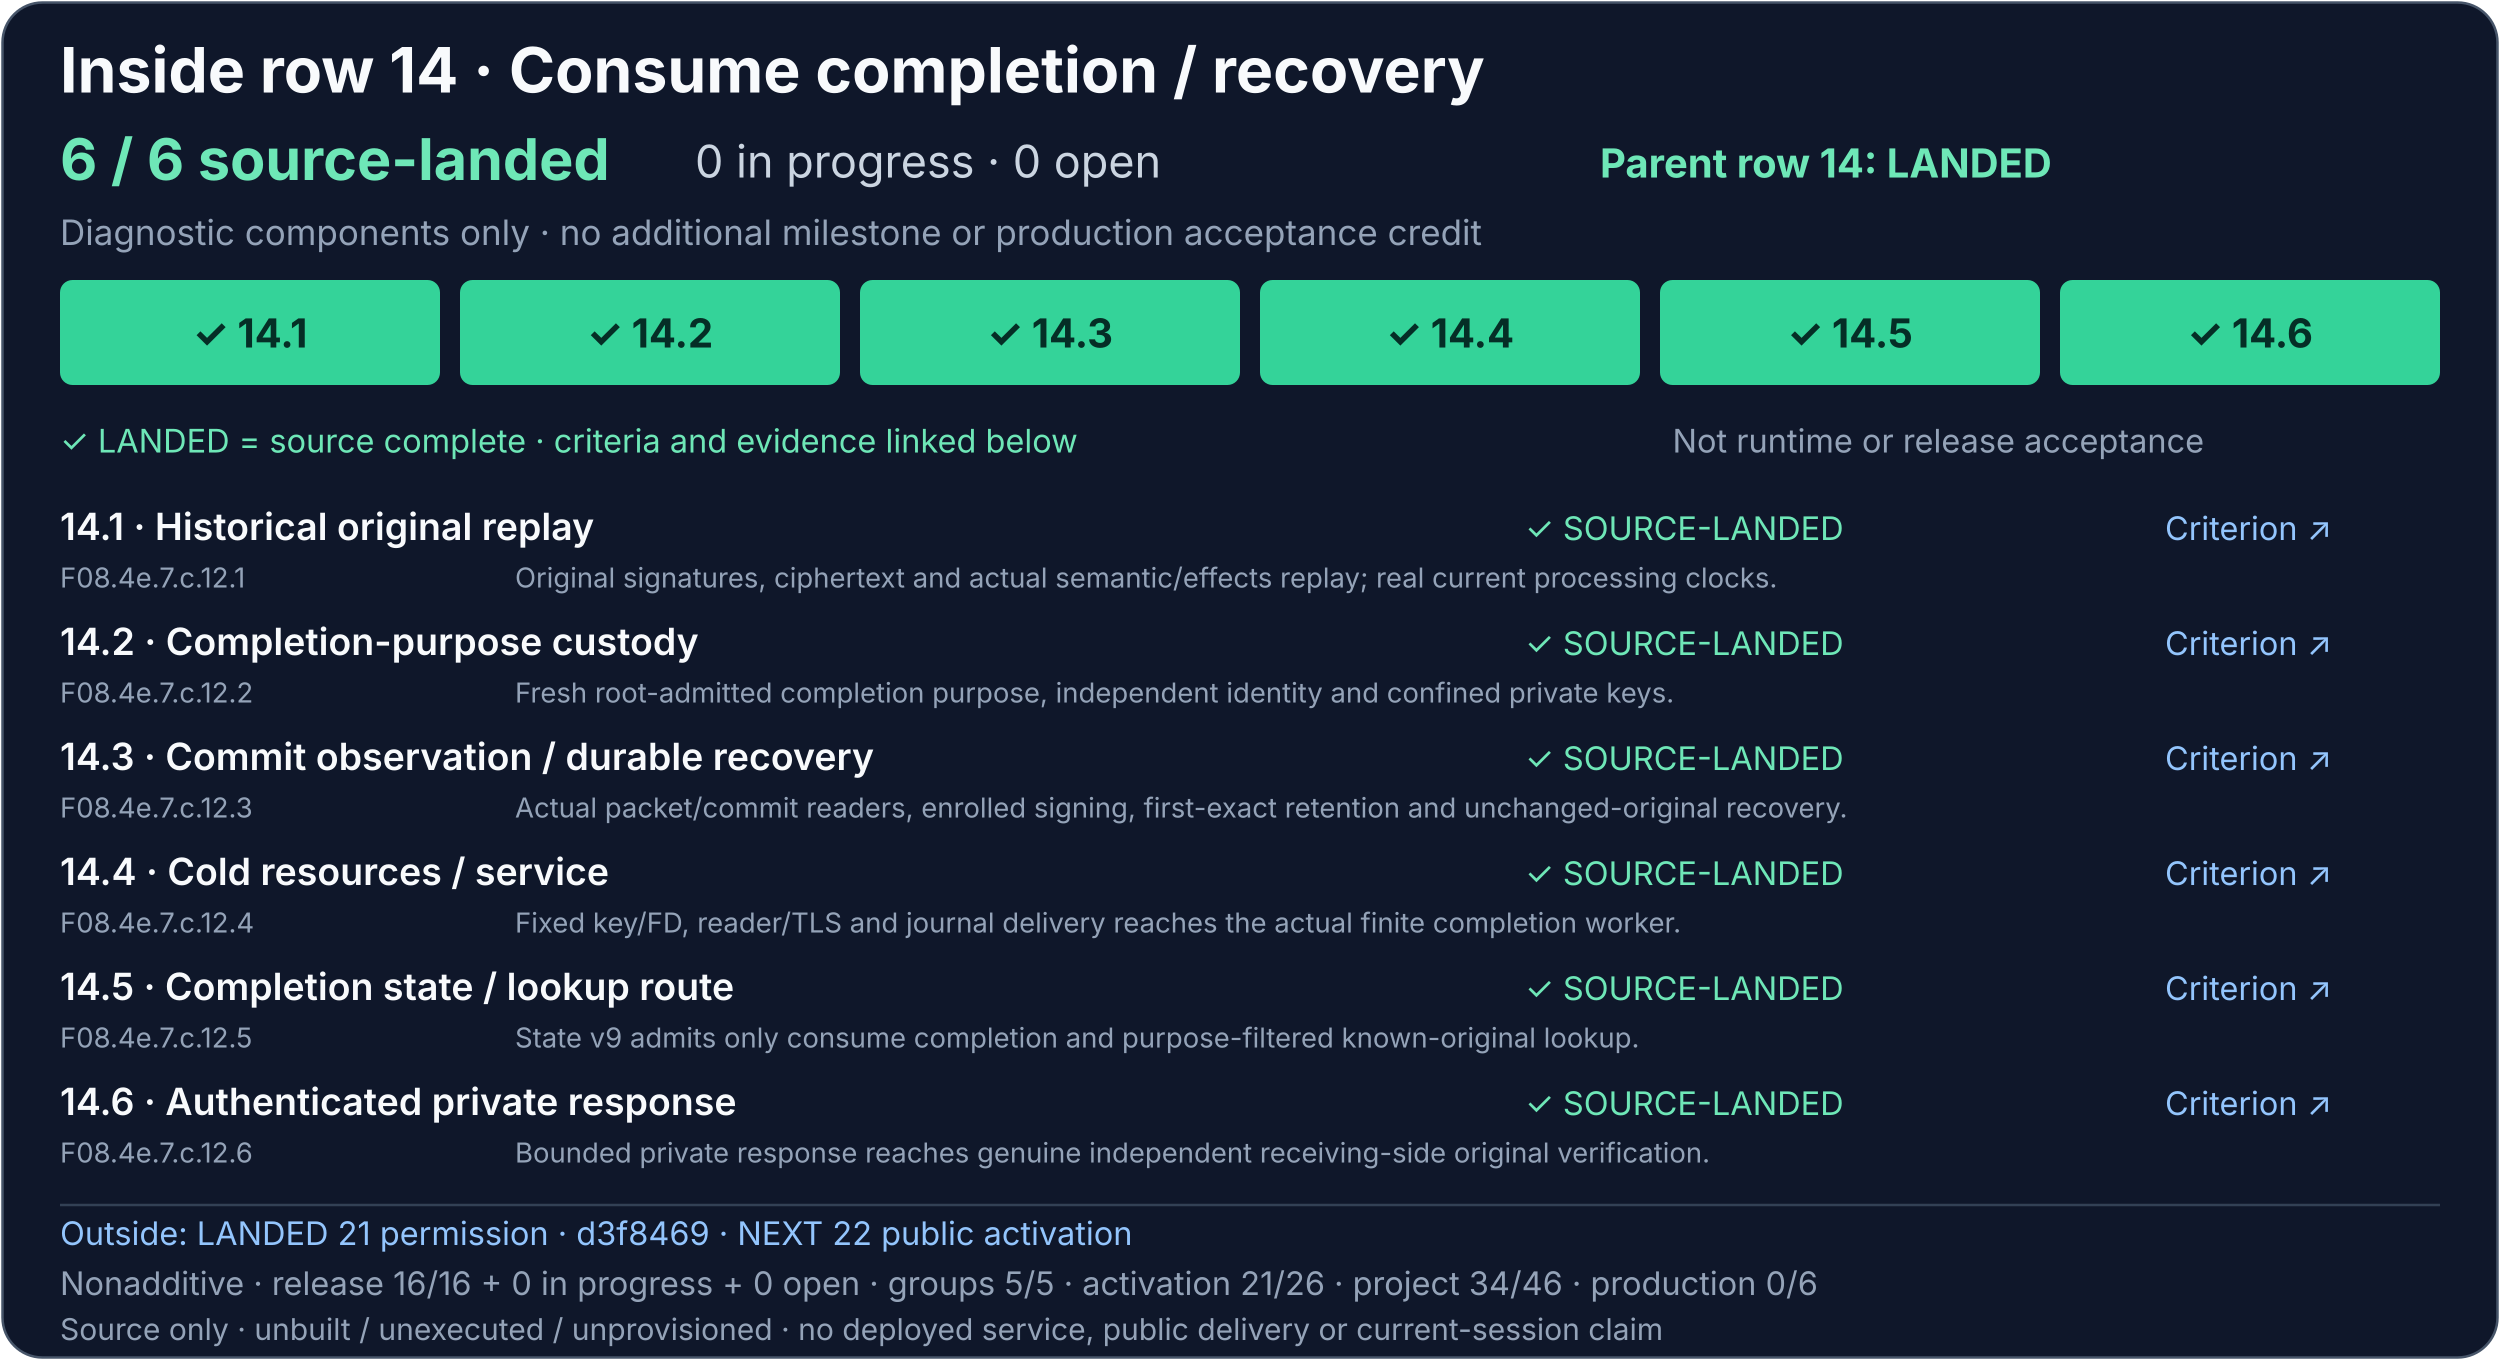
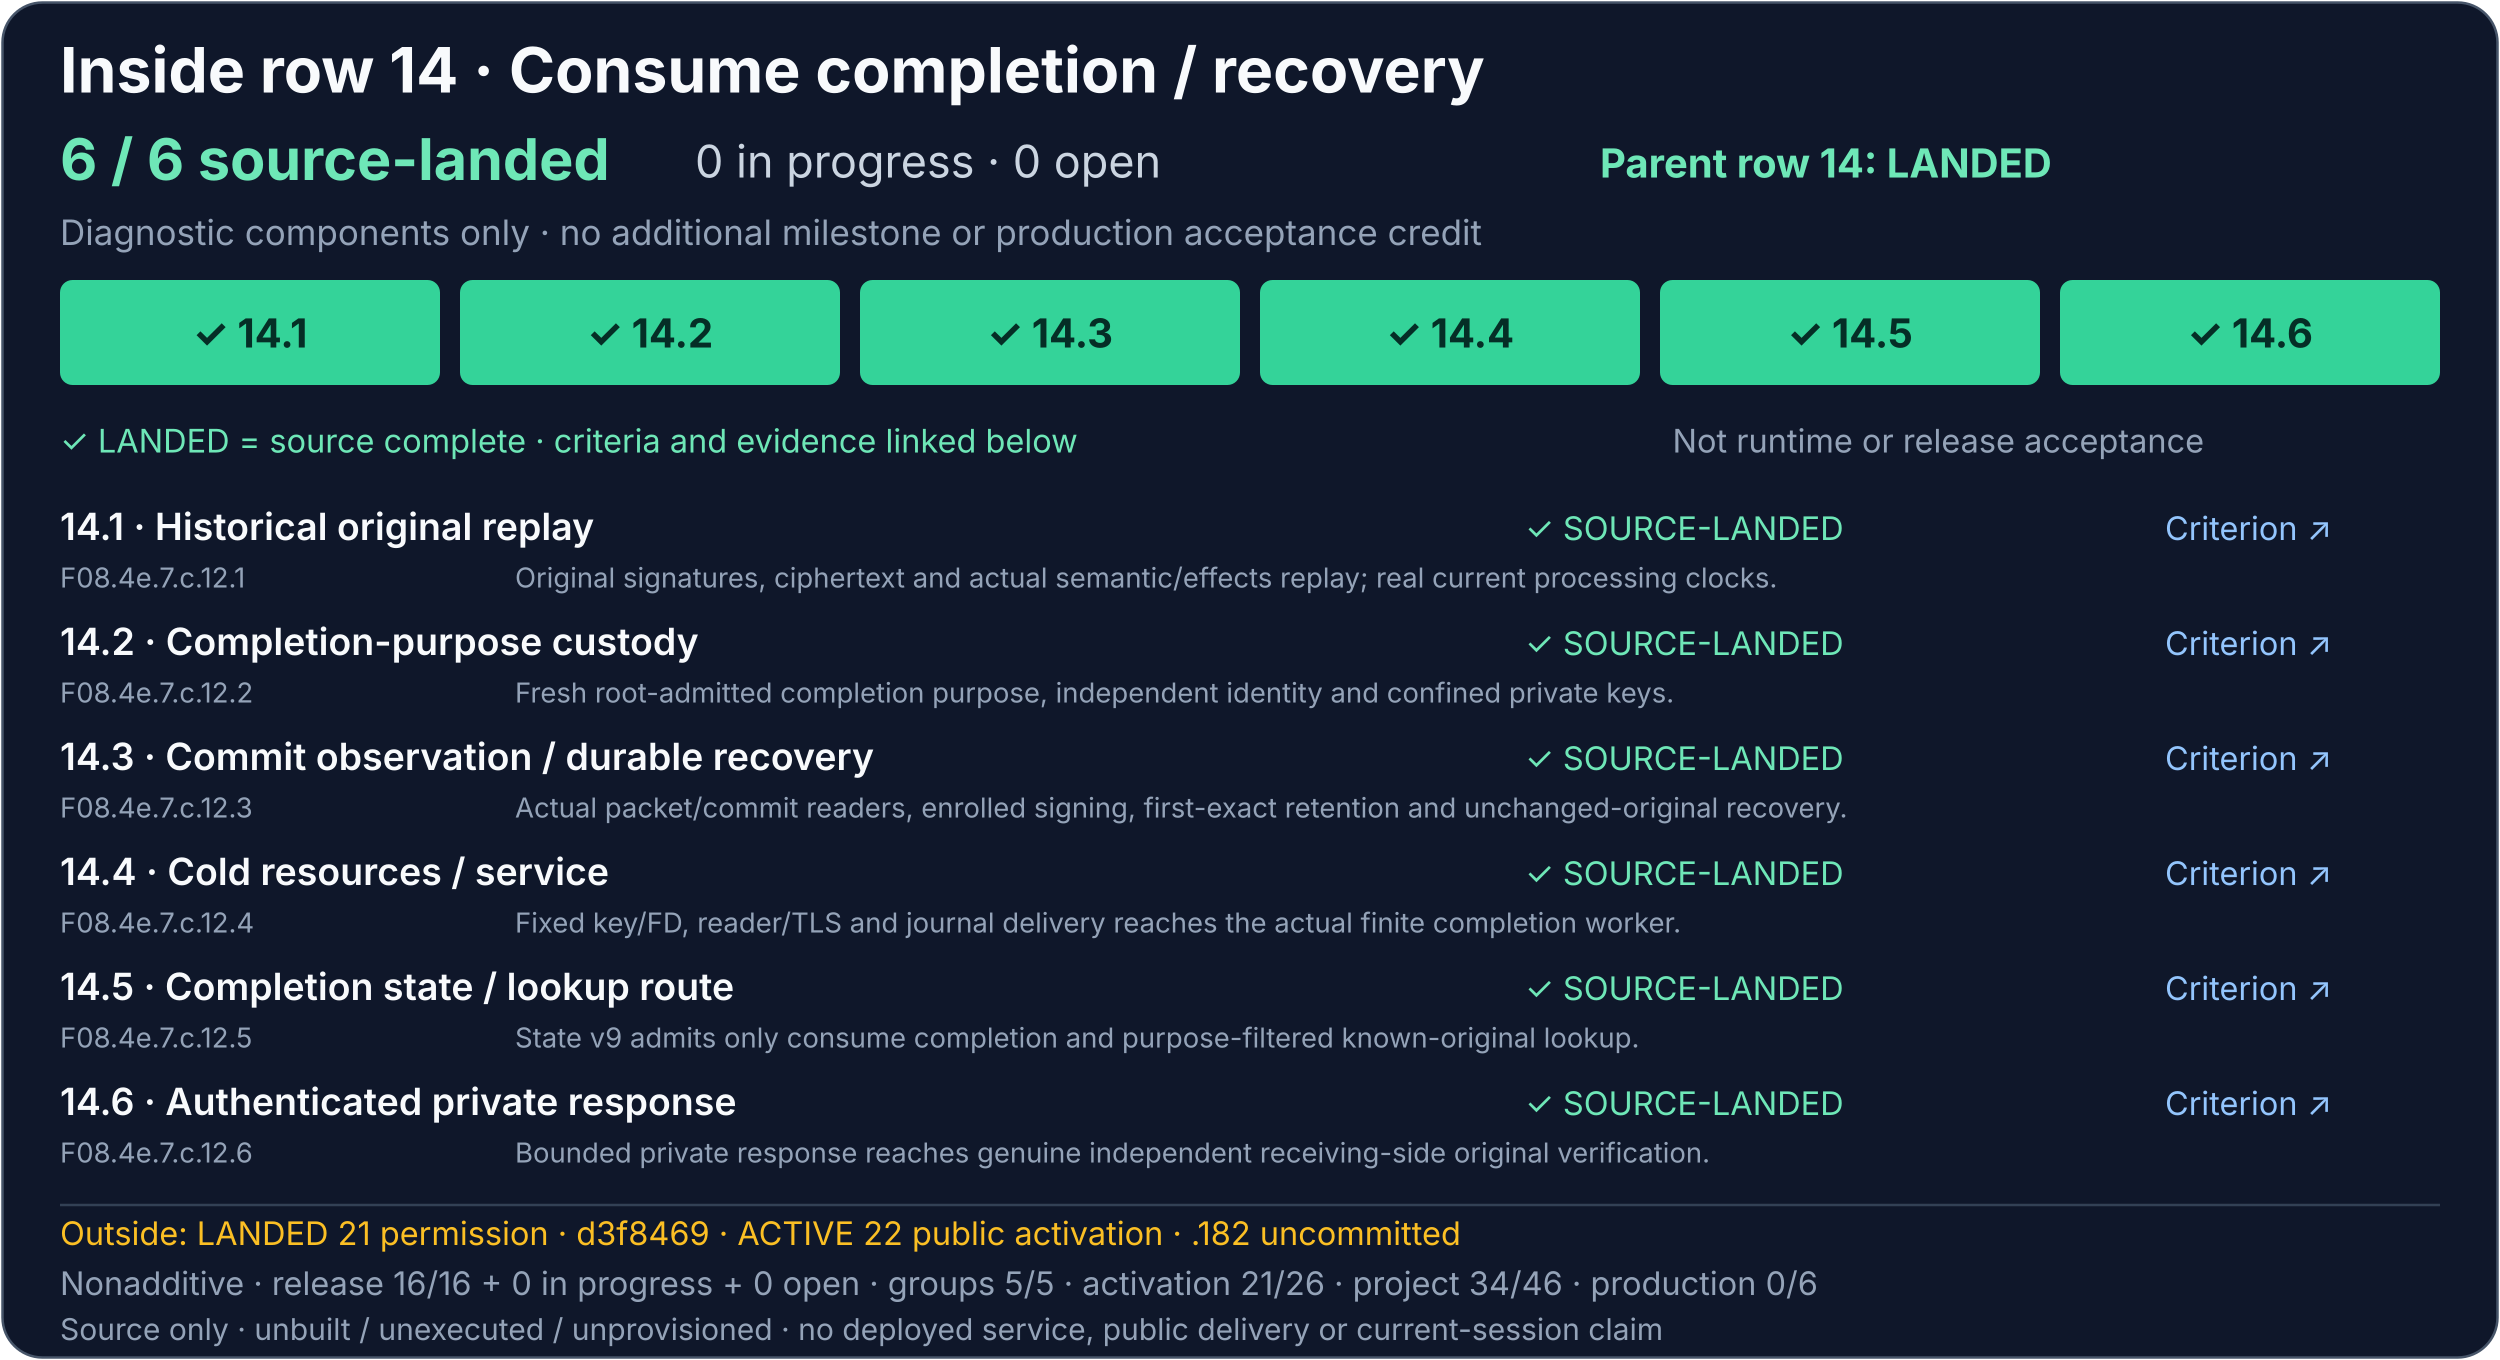
<svg xmlns="http://www.w3.org/2000/svg" width="1000" height="544" viewBox="0 0 1000 544" role="img" aria-labelledby="consume-completion-title consume-completion-description">
  <rect x="1" y="1" width="998" height="542" rx="16" fill="#0f172a" stroke="#475569" />
  <g font-family="system-ui, -apple-system, Segoe UI, sans-serif">
    <text x="24" y="37" fill="#f8fafc" font-size="25" font-weight="700">Inside row 14 · Consume completion / recovery</text>
    <text x="24" y="72" fill="#6ee7b7" font-size="23" font-weight="700">6 / 6 source-landed</text>
    <text x="278" y="71" fill="#cbd5e1" font-size="18">0 in progress · 0 open</text>
    <text x="640" y="71" fill="#6ee7b7" font-size="16" font-weight="700">Parent row 14: LANDED</text>
    <text x="24" y="98" fill="#94a3b8" font-size="14">Diagnostic components only · no additional milestone or production acceptance credit</text>
    <g font-size="16" font-weight="700" text-anchor="middle">
      <a href="../production-status.md#consume-completion-and-recovery-detail">
        <rect x="24" y="112" width="152" height="42" rx="5" fill="#34d399" />
        <text x="100" y="139" fill="#052e26">✓ 14.1</text>
      </a>
      <a href="../production-status.md#consume-completion-and-recovery-detail">
        <rect x="184" y="112" width="152" height="42" rx="5" fill="#34d399" />
        <text x="260" y="139" fill="#052e26">✓ 14.2</text>
      </a>
      <a href="../production-status.md#consume-completion-and-recovery-detail">
        <rect x="344" y="112" width="152" height="42" rx="5" fill="#34d399" />
        <text x="420" y="139" fill="#052e26">✓ 14.3</text>
      </a>
      <a href="../production-status.md#consume-completion-and-recovery-detail">
        <rect x="504" y="112" width="152" height="42" rx="5" fill="#34d399" />
        <text x="580" y="139" fill="#052e26">✓ 14.4</text>
      </a>
      <a href="../production-status.md#consume-completion-and-recovery-detail">
        <rect x="664" y="112" width="152" height="42" rx="5" fill="#34d399" />
        <text x="740" y="139" fill="#052e26">✓ 14.5</text>
      </a>
      <a href="../production-status.md#consume-completion-and-recovery-detail">
        <rect x="824" y="112" width="152" height="42" rx="5" fill="#34d399" />
        <text x="900" y="139" fill="#052e26">✓ 14.6</text>
      </a>
    </g>
    <text x="24" y="181" fill="#6ee7b7" font-size="13">✓ LANDED = source complete · criteria and evidence linked below</text>
    <text x="669" y="181" fill="#94a3b8" font-size="13">Not runtime or release acceptance</text>
    <g font-size="15" font-weight="600" fill="#f8fafc">
      <text x="24" y="216">14.1 · Historical original replay</text>
      <text x="24" y="262">14.2 · Completion-purpose custody</text>
      <text x="24" y="308">14.3 · Commit observation / durable recovery</text>
      <text x="24" y="354">14.4 · Cold resources / service</text>
      <text x="24" y="400">14.5 · Completion state / lookup route</text>
      <text x="24" y="446">14.6 · Authenticated private response</text>
    </g>
    <g font-size="13">
      <text x="610" y="216" fill="#6ee7b7">✓ SOURCE-LANDED</text>
      <text x="610" y="262" fill="#6ee7b7">✓ SOURCE-LANDED</text>
      <text x="610" y="308" fill="#6ee7b7">✓ SOURCE-LANDED</text>
      <text x="610" y="354" fill="#6ee7b7">✓ SOURCE-LANDED</text>
      <text x="610" y="400" fill="#6ee7b7">✓ SOURCE-LANDED</text>
      <text x="610" y="446" fill="#6ee7b7">✓ SOURCE-LANDED</text>
      <a href="../production-status.md#consume-completion-and-recovery-detail" fill="#93c5fd" text-decoration="underline">
        <text x="866" y="216">Criterion ↗</text>
        <text x="866" y="262">Criterion ↗</text>
        <text x="866" y="308">Criterion ↗</text>
        <text x="866" y="354">Criterion ↗</text>
        <text x="866" y="400">Criterion ↗</text>
        <text x="866" y="446">Criterion ↗</text>
      </a>
    </g>
    <g font-size="11" fill="#94a3b8">
      <text x="24" y="235">F08.4e.7.c.12.1</text>
      <text x="206" y="235">Original signatures, ciphertext and actual semantic/effects replay; real current processing clocks.</text>
      <text x="24" y="281">F08.4e.7.c.12.2</text>
      <text x="206" y="281">Fresh root-admitted completion purpose, independent identity and confined private keys.</text>
      <text x="24" y="327">F08.4e.7.c.12.3</text>
      <text x="206" y="327">Actual packet/commit readers, enrolled signing, first-exact retention and unchanged-original recovery.</text>
      <text x="24" y="373">F08.4e.7.c.12.4</text>
      <text x="206" y="373">Fixed key/FD, reader/TLS and journal delivery reaches the actual finite completion worker.</text>
      <text x="24" y="419">F08.4e.7.c.12.5</text>
      <text x="206" y="419">State v9 admits only consume completion and purpose-filtered known-original lookup.</text>
      <text x="24" y="465">F08.4e.7.c.12.6</text>
      <text x="206" y="465">Bounded private response reaches genuine independent receiving-side original verification.</text>
    </g>
    <path d="M24 482H976" stroke="#334155" />
-     <text x="24" y="498" fill="#93c5fd" font-size="13">Outside: LANDED 21 permission · d3f8469 · NEXT 22 public activation</text>
+     <text x="24" y="498" fill="#fbbf24" font-size="13">Outside: LANDED 21 permission · d3f8469 · ACTIVE 22 public activation · .182 uncommitted</text>
    <text x="24" y="518" fill="#94a3b8" font-size="13">Nonadditive · release 16/16 + 0 in progress + 0 open · groups 5/5 · activation 21/26 · project 34/46 · production 0/6</text>
    <text x="24" y="536" fill="#94a3b8" font-size="12">Source only · unbuilt / unexecuted / unprovisioned · no deployed service, public delivery or current-session claim</text>
  </g>
</svg>
